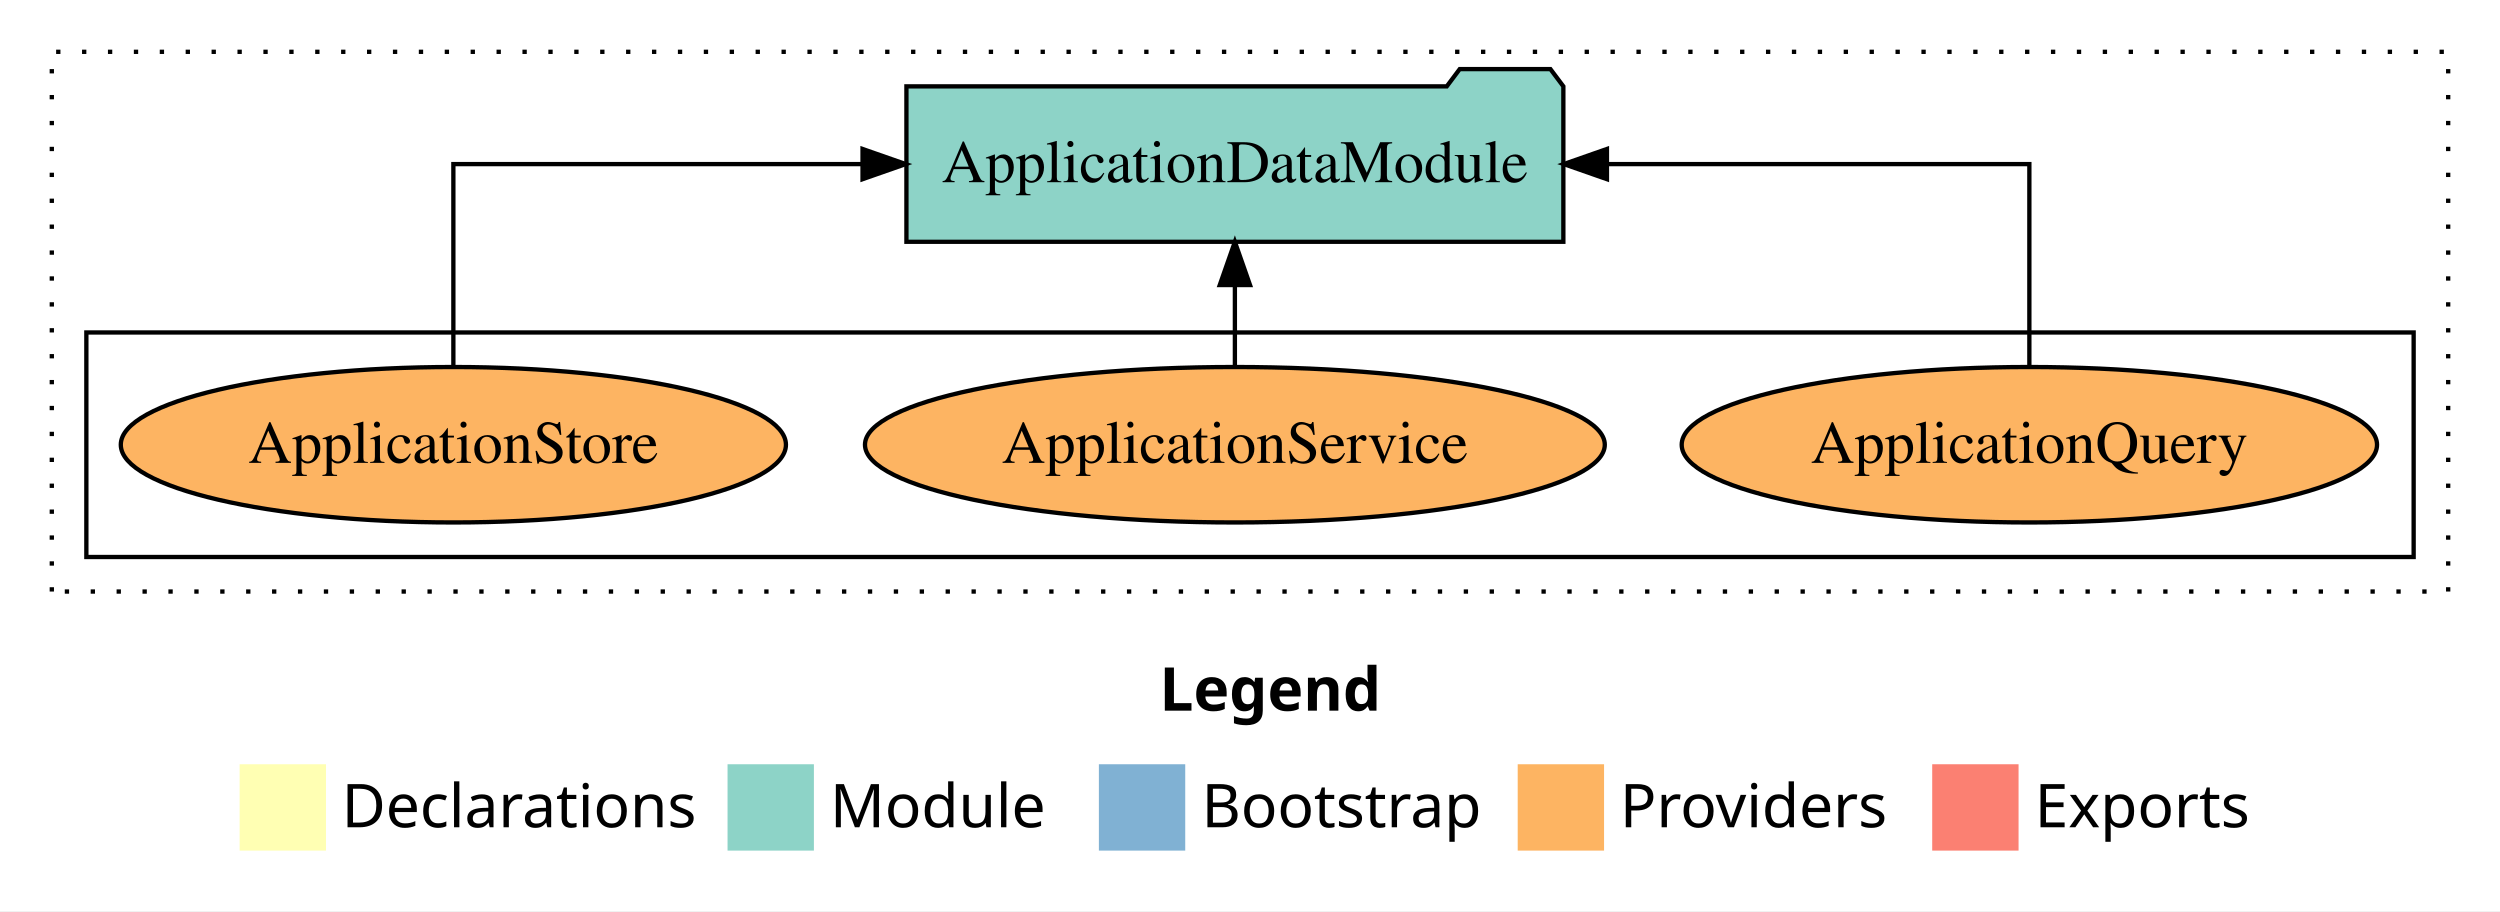
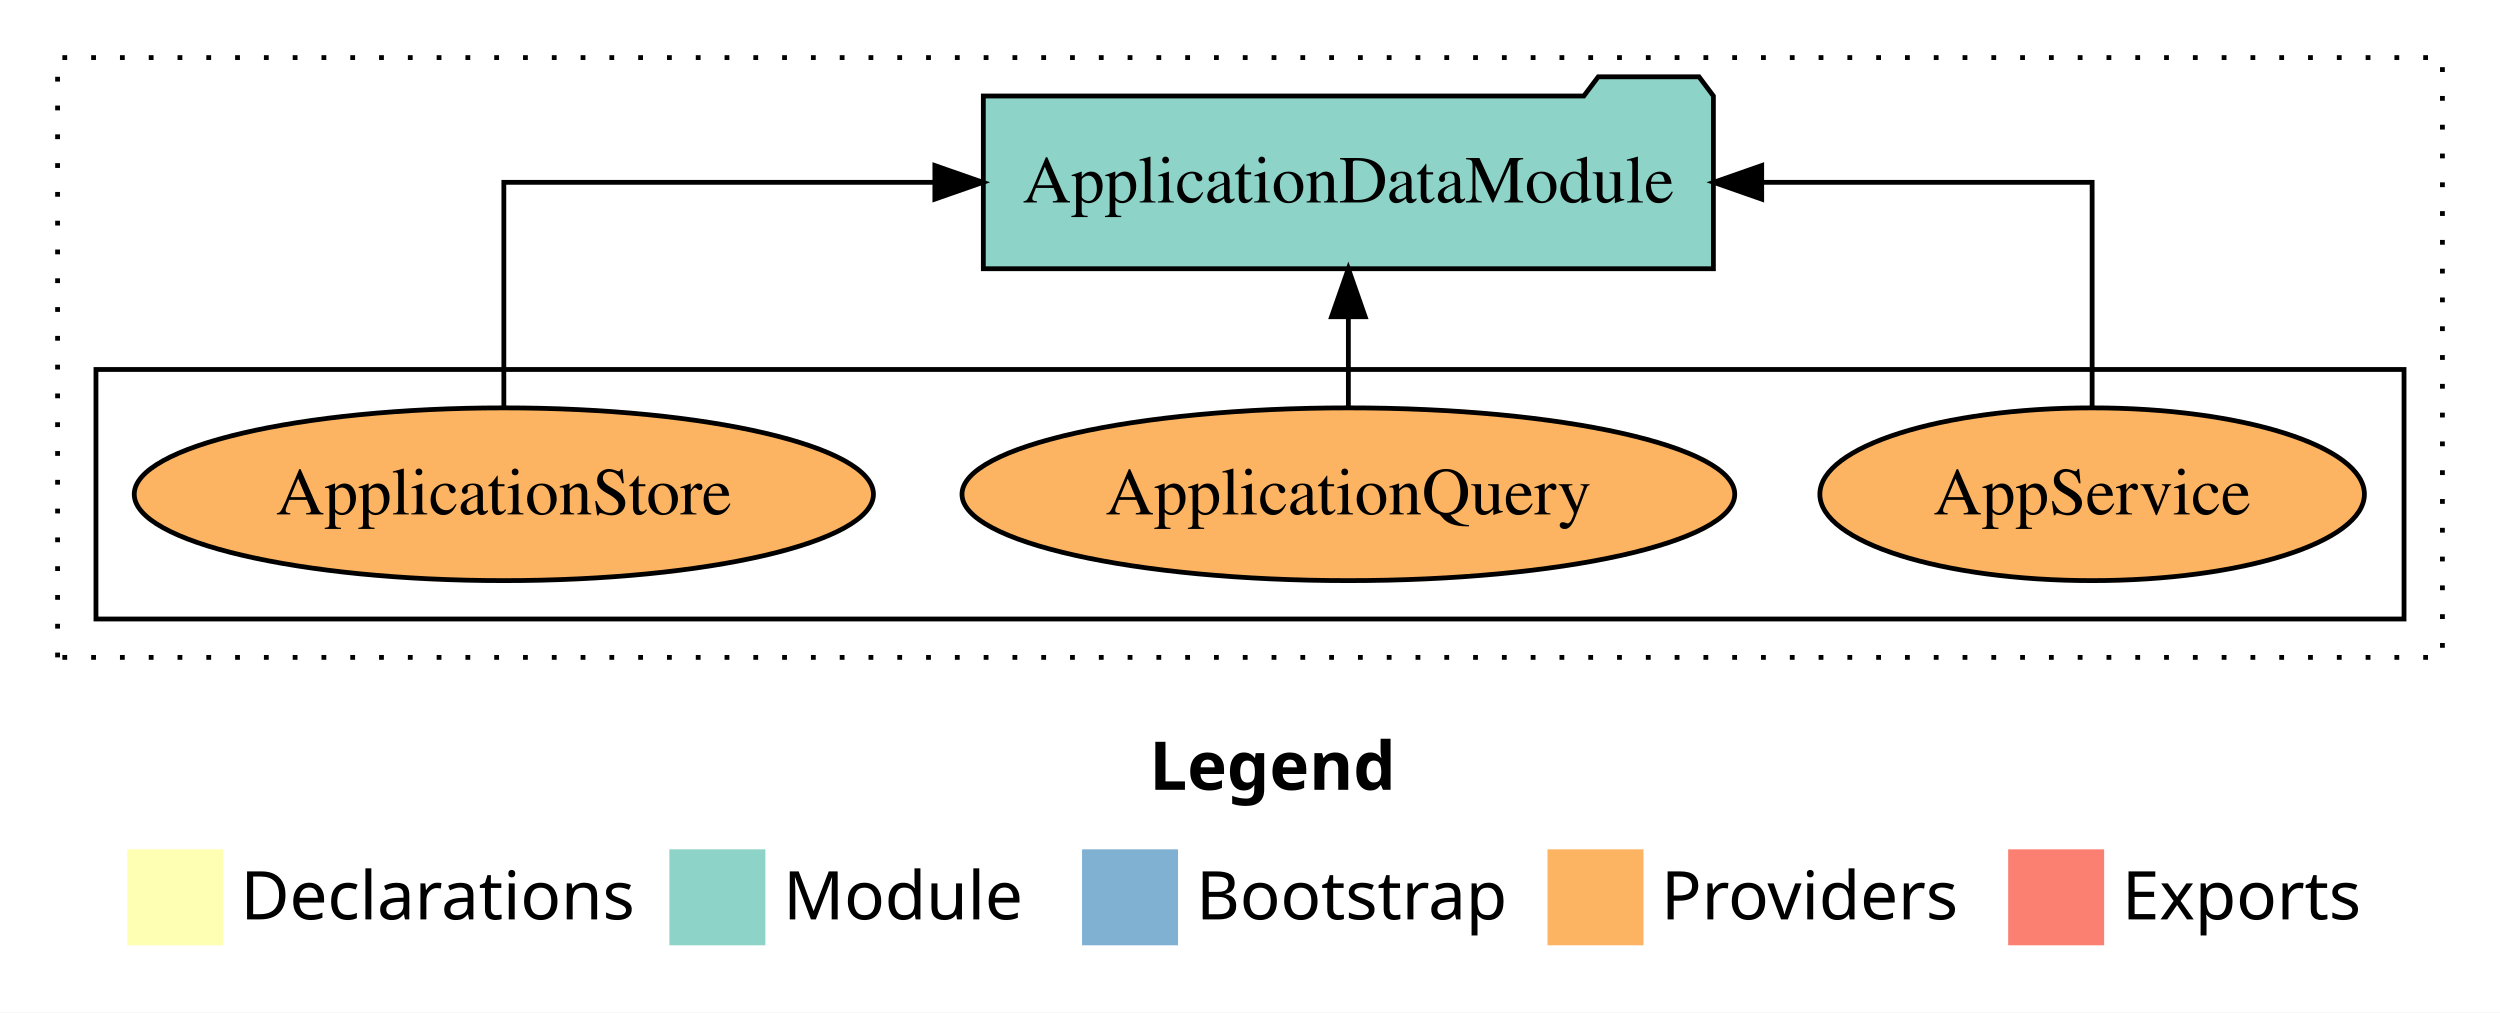
- <svg xmlns="http://www.w3.org/2000/svg" width="579pt" height="211pt" viewBox="0.00 0.00 579.00 211.00">
+ <svg xmlns="http://www.w3.org/2000/svg" width="521pt" height="211pt" viewBox="0.00 0.00 521.00 211.00">
  <g id="graph0" class="graph" transform="scale(1 1) rotate(0) translate(4 207)">
-     <polygon fill="#ffffff" stroke="transparent" points="-4,4 -4,-207 575,-207 575,4 -4,4" />
-     <text text-anchor="start" x="264.509" y="-42.4" font-family="sans-serif" font-weight="bold" font-size="14.00" fill="#000000">Legend</text>
-     <polygon fill="#ffffb3" stroke="transparent" points="51.5,-10 51.5,-30 71.5,-30 71.5,-10 51.5,-10" />
-     <text text-anchor="start" x="75.129" y="-15.4" font-family="sans-serif" font-size="14.00" fill="#000000">  Declarations</text>
-     <polygon fill="#8dd3c7" stroke="transparent" points="164.5,-10 164.5,-30 184.5,-30 184.5,-10 164.5,-10" />
-     <text text-anchor="start" x="188.225" y="-15.4" font-family="sans-serif" font-size="14.00" fill="#000000">  Module</text>
-     <polygon fill="#80b1d3" stroke="transparent" points="250.5,-10 250.5,-30 270.5,-30 270.5,-10 250.5,-10" />
-     <text text-anchor="start" x="274.281" y="-15.4" font-family="sans-serif" font-size="14.00" fill="#000000">  Bootstrap</text>
-     <polygon fill="#fdb462" stroke="transparent" points="347.5,-10 347.5,-30 367.5,-30 367.5,-10 347.5,-10" />
-     <text text-anchor="start" x="371.173" y="-15.4" font-family="sans-serif" font-size="14.00" fill="#000000">  Providers</text>
-     <polygon fill="#fb8072" stroke="transparent" points="443.5,-10 443.5,-30 463.5,-30 463.5,-10 443.5,-10" />
-     <text text-anchor="start" x="467.226" y="-15.4" font-family="sans-serif" font-size="14.00" fill="#000000">  Exports</text>
+     <polygon fill="#ffffff" stroke="transparent" points="-4,4 -4,-207 517,-207 517,4 -4,4" />
+     <text text-anchor="start" x="235.509" y="-42.4" font-family="sans-serif" font-weight="bold" font-size="14.00" fill="#000000">Legend</text>
+     <polygon fill="#ffffb3" stroke="transparent" points="22.5,-10 22.5,-30 42.5,-30 42.5,-10 22.5,-10" />
+     <text text-anchor="start" x="46.129" y="-15.4" font-family="sans-serif" font-size="14.00" fill="#000000">  Declarations</text>
+     <polygon fill="#8dd3c7" stroke="transparent" points="135.5,-10 135.5,-30 155.5,-30 155.5,-10 135.5,-10" />
+     <text text-anchor="start" x="159.225" y="-15.4" font-family="sans-serif" font-size="14.00" fill="#000000">  Module</text>
+     <polygon fill="#80b1d3" stroke="transparent" points="221.5,-10 221.5,-30 241.5,-30 241.5,-10 221.5,-10" />
+     <text text-anchor="start" x="245.281" y="-15.4" font-family="sans-serif" font-size="14.00" fill="#000000">  Bootstrap</text>
+     <polygon fill="#fdb462" stroke="transparent" points="318.5,-10 318.5,-30 338.5,-30 338.5,-10 318.5,-10" />
+     <text text-anchor="start" x="342.173" y="-15.4" font-family="sans-serif" font-size="14.00" fill="#000000">  Providers</text>
+     <polygon fill="#fb8072" stroke="transparent" points="414.5,-10 414.5,-30 434.5,-30 434.5,-10 414.5,-10" />
+     <text text-anchor="start" x="438.226" y="-15.4" font-family="sans-serif" font-size="14.00" fill="#000000">  Exports</text>
    <g id="clust1" class="cluster">
-       <polygon fill="none" stroke="#000000" stroke-dasharray="1,5" points="8,-70 8,-195 563,-195 563,-70 8,-70" />
+       <polygon fill="none" stroke="#000000" stroke-dasharray="1,5" points="8,-70 8,-195 505,-195 505,-70 8,-70" />
    </g>
    <g id="clust6" class="cluster">
-       <polygon fill="none" stroke="#000000" points="16,-78 16,-130 555,-130 555,-78 16,-78" />
+       <polygon fill="none" stroke="#000000" points="16,-78 16,-130 497,-130 497,-78 16,-78" />
    </g>
    <g id="node1" class="node">
-       <ellipse fill="#fdb462" stroke="#000000" cx="466" cy="-104" rx="80.52" ry="18" />
-       <text text-anchor="middle" x="466" y="-99.8" font-family="Times,serif" font-size="14.00" fill="#000000">ApplicationQuery</text>
+       <ellipse fill="#fdb462" stroke="#000000" cx="432" cy="-104" rx="56.741" ry="18" />
+       <text text-anchor="middle" x="432" y="-99.8" font-family="Times,serif" font-size="14.00" fill="#000000">AppService</text>
    </g>
    <g id="node4" class="node">
-       <polygon fill="#8dd3c7" stroke="#000000" points="358.074,-187 355.074,-191 334.074,-191 331.074,-187 205.926,-187 205.926,-151 358.074,-151 358.074,-187" />
-       <text text-anchor="middle" x="282" y="-164.8" font-family="Times,serif" font-size="14.00" fill="#000000">ApplicationDataModule</text>
+       <polygon fill="#8dd3c7" stroke="#000000" points="353.074,-187 350.074,-191 329.074,-191 326.074,-187 200.926,-187 200.926,-151 353.074,-151 353.074,-187" />
+       <text text-anchor="middle" x="277" y="-164.8" font-family="Times,serif" font-size="14.00" fill="#000000">ApplicationDataModule</text>
    </g>
    <g id="edge1" class="edge">
-       <path fill="none" stroke="#000000" d="M466,-122.106C466,-141.339 466,-169 466,-169 466,-169 368.168,-169 368.168,-169" />
-       <polygon fill="#000000" stroke="#000000" points="368.168,-165.5 358.168,-169 368.168,-172.5 368.168,-165.5" />
+       <path fill="none" stroke="#000000" d="M432,-122.106C432,-141.339 432,-169 432,-169 432,-169 363.138,-169 363.138,-169" />
+       <polygon fill="#000000" stroke="#000000" points="363.138,-165.5 353.138,-169 363.138,-172.5 363.138,-165.5" />
    </g>
    <g id="node2" class="node">
-       <ellipse fill="#fdb462" stroke="#000000" cx="282" cy="-104" rx="85.671" ry="18" />
-       <text text-anchor="middle" x="282" y="-99.8" font-family="Times,serif" font-size="14.00" fill="#000000">ApplicationService</text>
+       <ellipse fill="#fdb462" stroke="#000000" cx="277" cy="-104" rx="80.52" ry="18" />
+       <text text-anchor="middle" x="277" y="-99.8" font-family="Times,serif" font-size="14.00" fill="#000000">ApplicationQuery</text>
    </g>
    <g id="edge2" class="edge">
-       <path fill="none" stroke="#000000" d="M282,-122.106C282,-122.106 282,-140.991 282,-140.991" />
-       <polygon fill="#000000" stroke="#000000" points="278.5,-140.991 282,-150.991 285.5,-140.991 278.5,-140.991" />
+       <path fill="none" stroke="#000000" d="M277,-122.106C277,-122.106 277,-140.991 277,-140.991" />
+       <polygon fill="#000000" stroke="#000000" points="273.5,-140.991 277,-150.991 280.5,-140.991 273.5,-140.991" />
    </g>
    <g id="node3" class="node">
      <ellipse fill="#fdb462" stroke="#000000" cx="101" cy="-104" rx="77.024" ry="18" />
      <text text-anchor="middle" x="101" y="-99.8" font-family="Times,serif" font-size="14.00" fill="#000000">ApplicationStore</text>
    </g>
    <g id="edge3" class="edge">
-       <path fill="none" stroke="#000000" d="M101,-122.106C101,-141.339 101,-169 101,-169 101,-169 195.764,-169 195.764,-169" />
-       <polygon fill="#000000" stroke="#000000" points="195.764,-172.5 205.764,-169 195.764,-165.5 195.764,-172.5" />
+       <path fill="none" stroke="#000000" d="M101,-122.106C101,-141.339 101,-169 101,-169 101,-169 190.827,-169 190.827,-169" />
+       <polygon fill="#000000" stroke="#000000" points="190.827,-172.5 200.827,-169 190.827,-165.5 190.827,-172.5" />
    </g>
  </g>
</svg>
